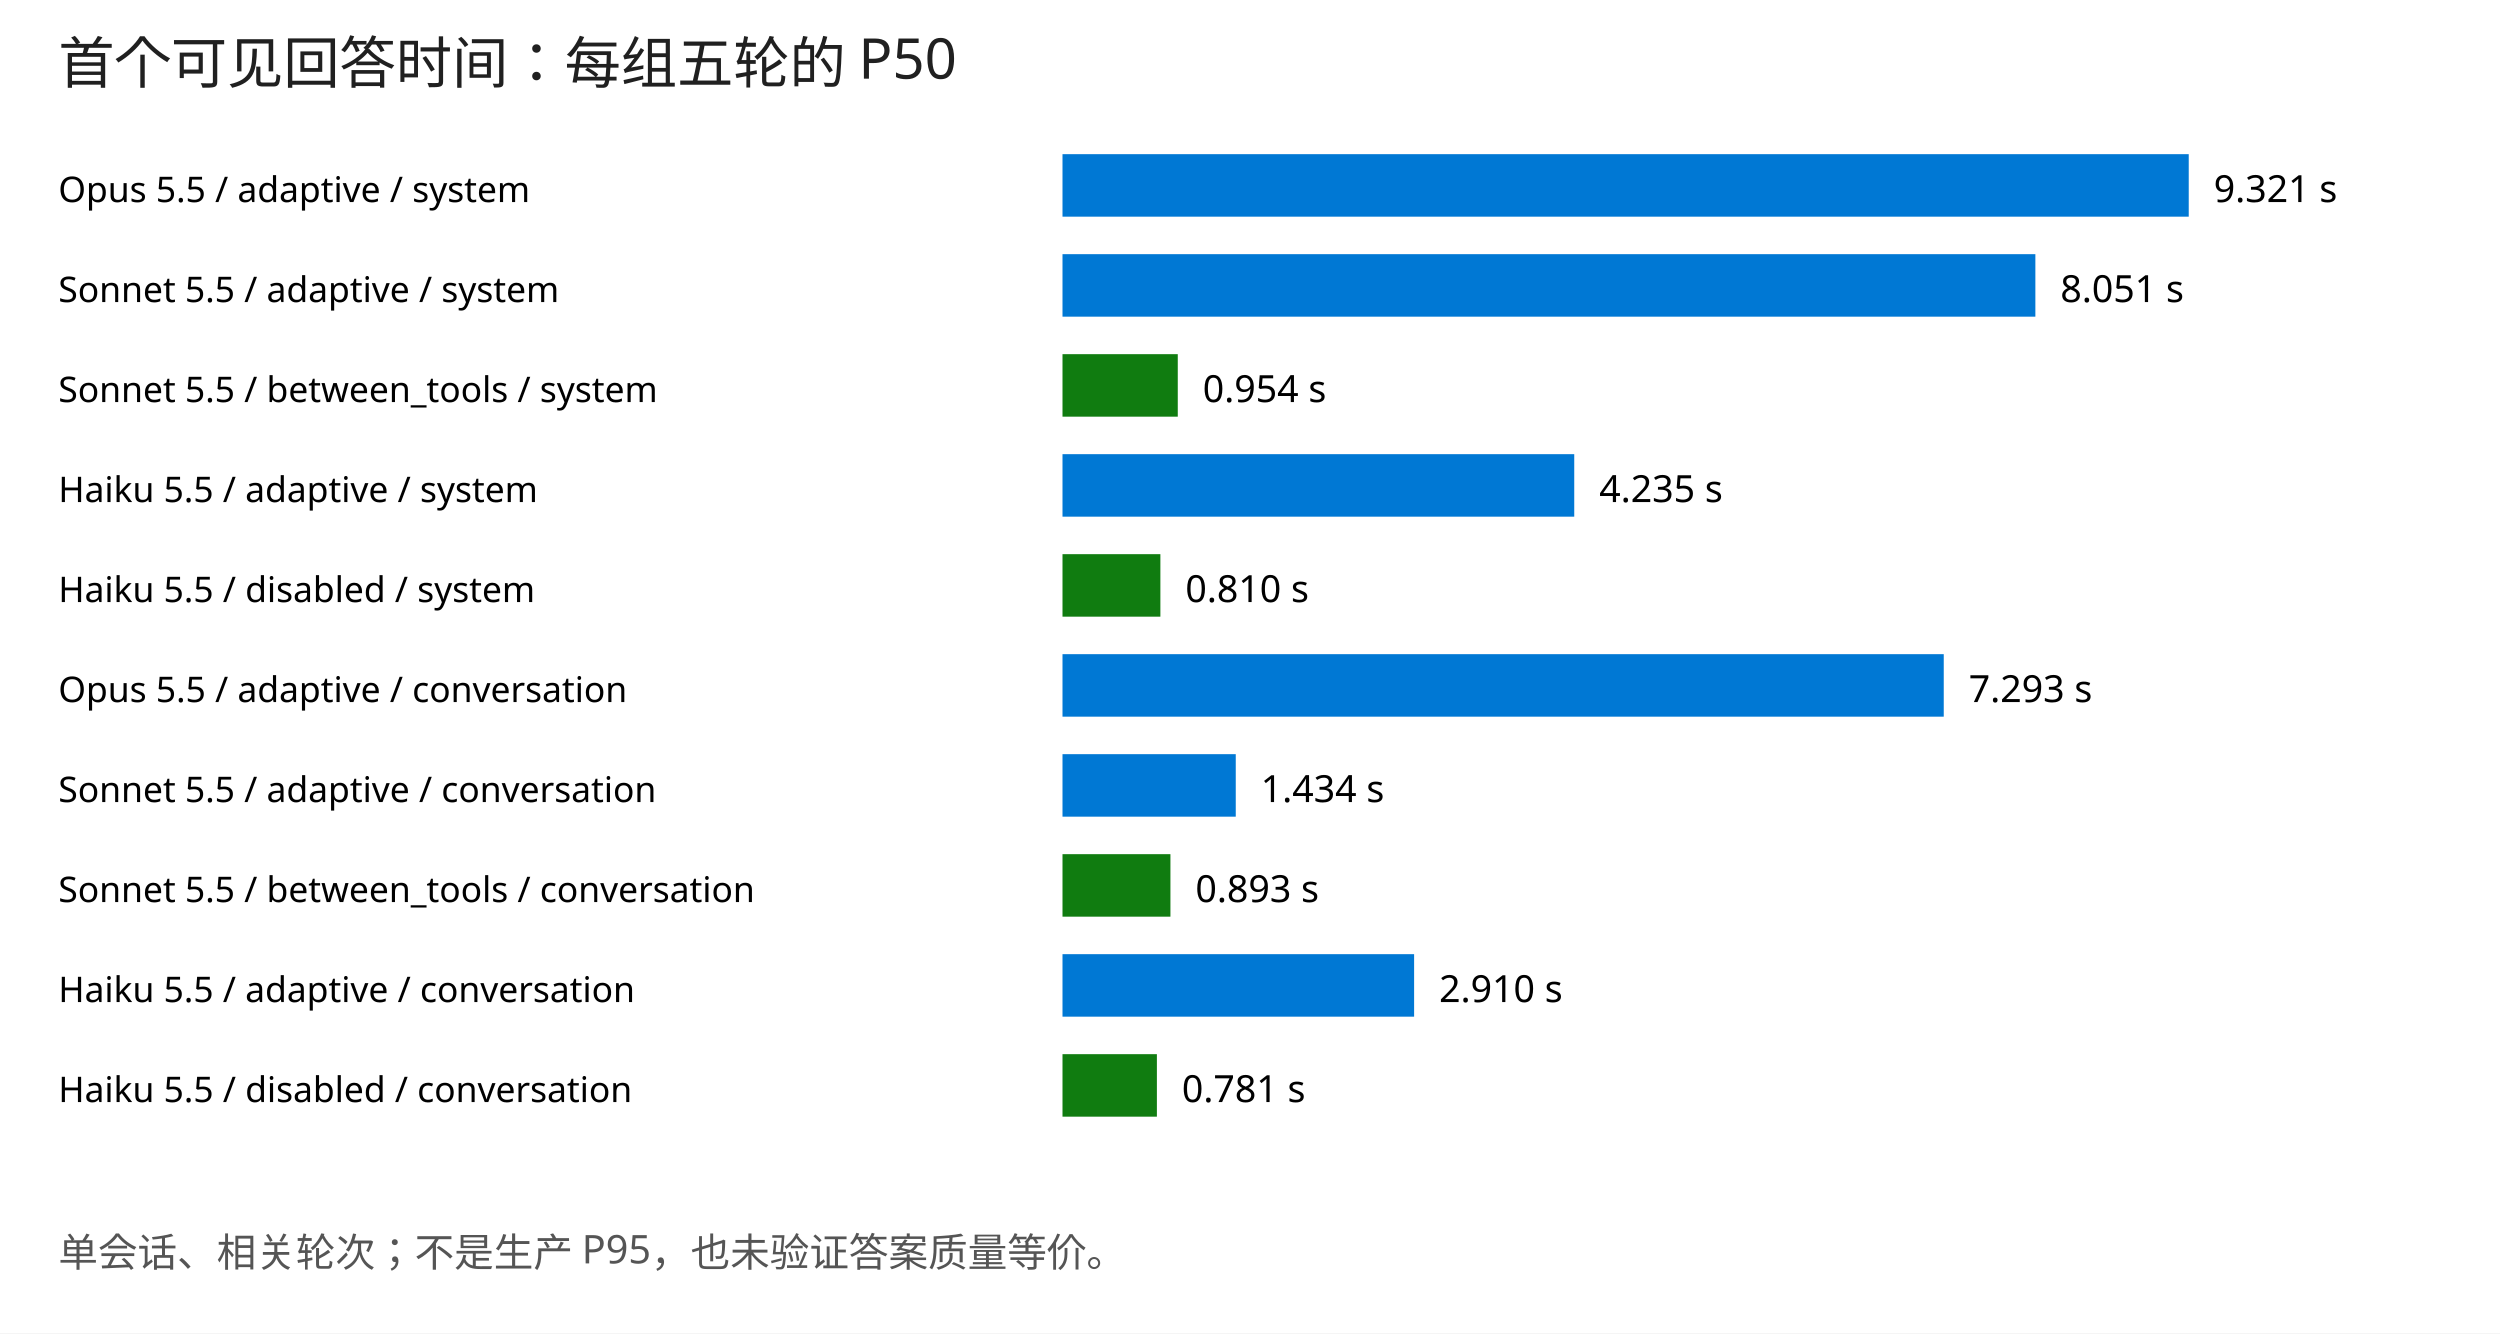
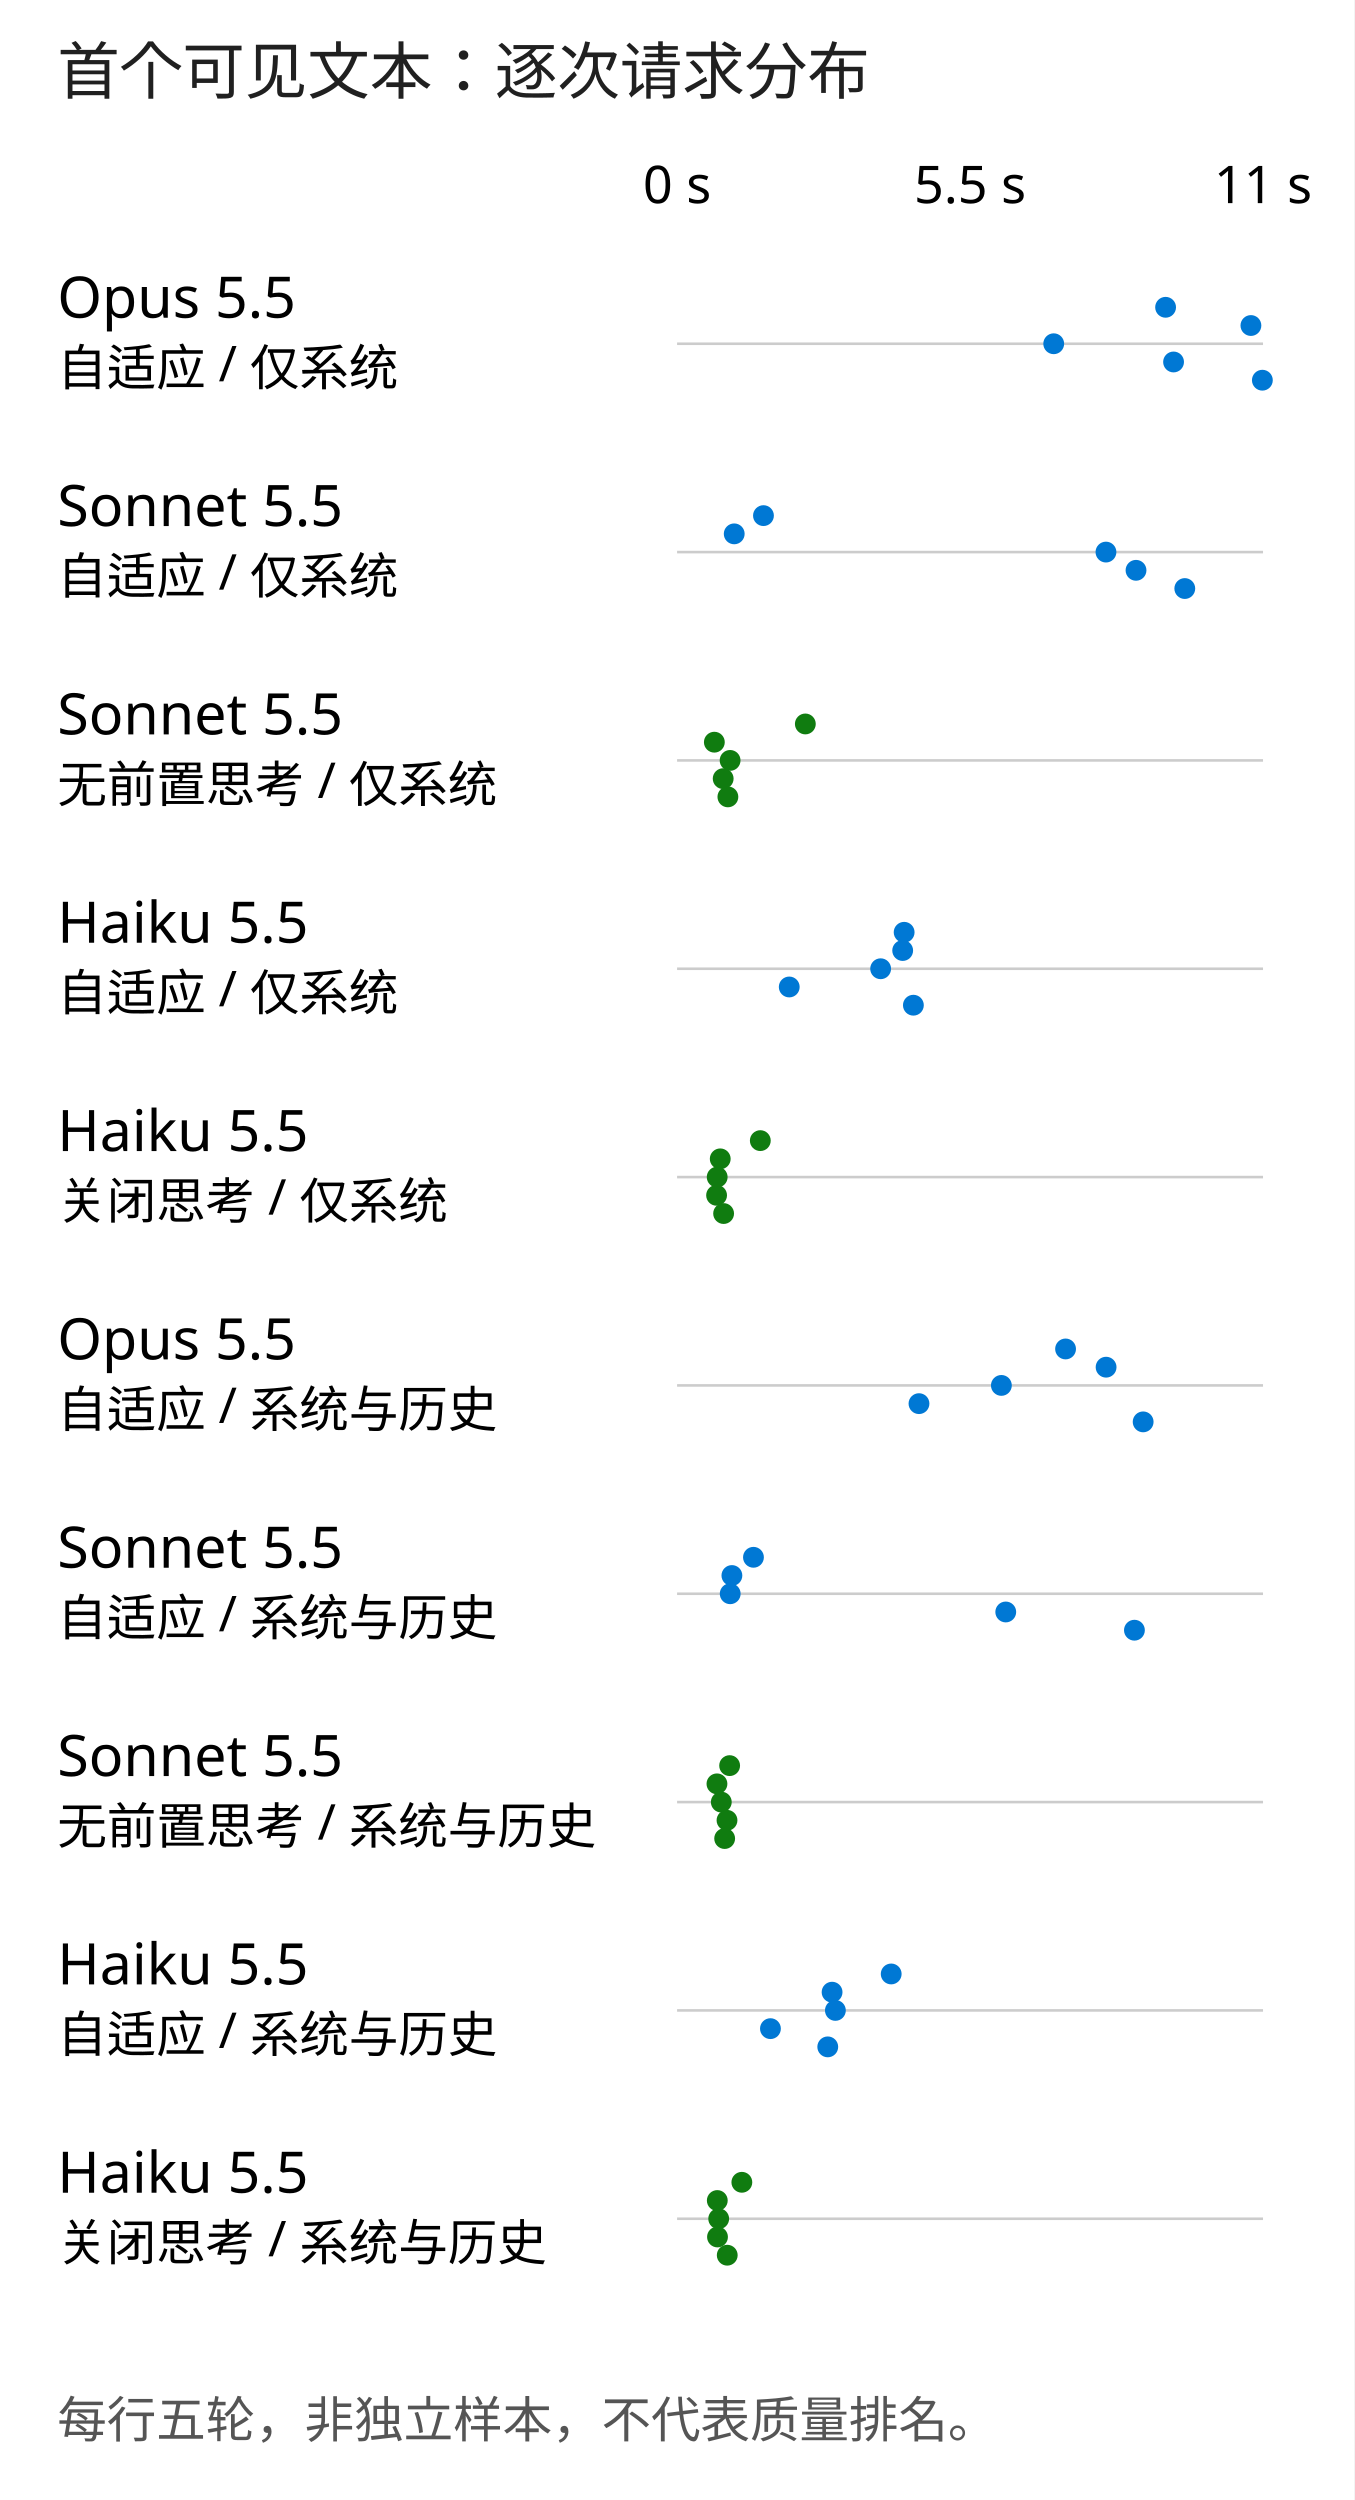
- <svg xmlns="http://www.w3.org/2000/svg" width="1200" height="640" viewBox="0 0 1200 640">
-   <rect width="1200" height="640" fill="white" />
+ <svg xmlns="http://www.w3.org/2000/svg" width="520" height="960" viewBox="0 0 520 960">
+   <rect width="520" height="960" fill="white" />
  <g font-family="Segoe UI,Microsoft YaHei,sans-serif">
-     <text x="28" y="40" font-size="27" fill="#202020">首个可见回答时间：每组五轮的 P50</text>
-     <text x="28" y="97" font-size="17">Opus 5.5 / adaptive / system</text>
-     <rect x="510" y="74" width="540.591" height="30" fill="#0078d4" />
-     <text x="1062.591" y="97" font-size="18">9.321 s</text>
-     <text x="28" y="145" font-size="17">Sonnet 5.5 / adaptive / system</text>
-     <rect x="510" y="122" width="466.977" height="30" fill="#0078d4" />
-     <text x="988.977" y="145" font-size="18">8.051 s</text>
-     <text x="28" y="193" font-size="17">Sonnet 5.5 / between_tools / system</text>
-     <rect x="510" y="170" width="55.330" height="30" fill="#107c10" />
-     <text x="577.330" y="193" font-size="18">0.954 s</text>
-     <text x="28" y="241" font-size="17">Haiku 5.5 / adaptive / system</text>
-     <rect x="510" y="218" width="245.637" height="30" fill="#0078d4" />
-     <text x="767.637" y="241" font-size="18">4.235 s</text>
-     <text x="28" y="289" font-size="17">Haiku 5.5 / disabled / system</text>
-     <rect x="510" y="266" width="46.983" height="30" fill="#107c10" />
-     <text x="568.983" y="289" font-size="18">0.810 s</text>
-     <text x="28" y="337" font-size="17">Opus 5.5 / adaptive / conversation</text>
-     <rect x="510" y="314" width="422.999" height="30" fill="#0078d4" />
-     <text x="944.999" y="337" font-size="18">7.293 s</text>
-     <text x="28" y="385" font-size="17">Sonnet 5.5 / adaptive / conversation</text>
-     <rect x="510" y="362" width="83.162" height="30" fill="#0078d4" />
-     <text x="605.162" y="385" font-size="18">1.434 s</text>
-     <text x="28" y="433" font-size="17">Sonnet 5.5 / between_tools / conversation</text>
-     <rect x="510" y="410" width="51.807" height="30" fill="#107c10" />
-     <text x="573.807" y="433" font-size="18">0.893 s</text>
-     <text x="28" y="481" font-size="17">Haiku 5.5 / adaptive / conversation</text>
-     <rect x="510" y="458" width="168.773" height="30" fill="#0078d4" />
-     <text x="690.773" y="481" font-size="18">2.910 s</text>
-     <text x="28" y="529" font-size="17">Haiku 5.5 / disabled / conversation</text>
-     <rect x="510" y="506" width="45.307" height="30" fill="#107c10" />
-     <text x="567.307" y="529" font-size="18">0.781 s</text>
-     <text x="28" y="608" font-size="19" fill="#555">单会话、相关轮次；不是生产 P95，也未验证答案质量等价。</text>
+     <text x="22" y="36" font-size="24" fill="#202020">首个可见文本：逐次请求分布</text>
+     <text x="260.0" y="78" text-anchor="middle" font-size="20">0 s</text>
+     <text x="372.5" y="78" text-anchor="middle" font-size="20">5.5 s</text>
+     <text x="485.0" y="78" text-anchor="middle" font-size="20">11 s</text>
+     <text x="22" y="122" font-size="22">Opus 5.5</text>
+     <text x="22" y="148" font-size="19">自适应 / 仅系统</text>
+     <path d="M260 132 H485" stroke="#cccccc" fill="none" />
+     <circle cx="447.59" cy="118" r="4" fill="#0078d4" />
+     <circle cx="480.35" cy="125" r="4" fill="#0078d4" />
+     <circle cx="404.63" cy="132" r="4" fill="#0078d4" />
+     <circle cx="450.65" cy="139" r="4" fill="#0078d4" />
+     <circle cx="484.75" cy="146" r="4" fill="#0078d4" />
+     <text x="22" y="202" font-size="22">Sonnet 5.5</text>
+     <text x="22" y="228" font-size="19">自适应 / 仅系统</text>
+     <path d="M260 212 H485" stroke="#cccccc" fill="none" />
+     <circle cx="293.17" cy="198" r="4" fill="#0078d4" />
+     <circle cx="281.94" cy="205" r="4" fill="#0078d4" />
+     <circle cx="424.69" cy="212" r="4" fill="#0078d4" />
+     <circle cx="436.23" cy="219" r="4" fill="#0078d4" />
+     <circle cx="454.96" cy="226" r="4" fill="#0078d4" />
+     <text x="22" y="282" font-size="22">Sonnet 5.5</text>
+     <text x="22" y="308" font-size="19">无前置思考 / 仅系统</text>
+     <path d="M260 292 H485" stroke="#cccccc" fill="none" />
+     <circle cx="309.25" cy="278" r="4" fill="#107c10" />
+     <circle cx="274.31" cy="285" r="4" fill="#107c10" />
+     <circle cx="280.36" cy="292" r="4" fill="#107c10" />
+     <circle cx="277.70" cy="299" r="4" fill="#107c10" />
+     <circle cx="279.51" cy="306" r="4" fill="#107c10" />
+     <text x="22" y="362" font-size="22">Haiku 5.5</text>
+     <text x="22" y="388" font-size="19">自适应 / 仅系统</text>
+     <path d="M260 372 H485" stroke="#cccccc" fill="none" />
+     <circle cx="347.19" cy="358" r="4" fill="#0078d4" />
+     <circle cx="346.63" cy="365" r="4" fill="#0078d4" />
+     <circle cx="338.17" cy="372" r="4" fill="#0078d4" />
+     <circle cx="303.07" cy="379" r="4" fill="#0078d4" />
+     <circle cx="350.74" cy="386" r="4" fill="#0078d4" />
+     <text x="22" y="442" font-size="22">Haiku 5.5</text>
+     <text x="22" y="468" font-size="19">关闭思考 / 仅系统</text>
+     <path d="M260 452 H485" stroke="#cccccc" fill="none" />
+     <circle cx="291.96" cy="438" r="4" fill="#107c10" />
+     <circle cx="276.57" cy="445" r="4" fill="#107c10" />
+     <circle cx="275.40" cy="452" r="4" fill="#107c10" />
+     <circle cx="275.17" cy="459" r="4" fill="#107c10" />
+     <circle cx="277.87" cy="466" r="4" fill="#107c10" />
+     <text x="22" y="522" font-size="22">Opus 5.5</text>
+     <text x="22" y="548" font-size="19">自适应 / 系统与历史</text>
+     <path d="M260 532 H485" stroke="#cccccc" fill="none" />
+     <circle cx="409.18" cy="518" r="4" fill="#0078d4" />
+     <circle cx="424.74" cy="525" r="4" fill="#0078d4" />
+     <circle cx="384.53" cy="532" r="4" fill="#0078d4" />
+     <circle cx="352.89" cy="539" r="4" fill="#0078d4" />
+     <circle cx="438.97" cy="546" r="4" fill="#0078d4" />
+     <text x="22" y="602" font-size="22">Sonnet 5.5</text>
+     <text x="22" y="628" font-size="19">自适应 / 系统与历史</text>
+     <path d="M260 612 H485" stroke="#cccccc" fill="none" />
+     <circle cx="289.33" cy="598" r="4" fill="#0078d4" />
+     <circle cx="281.05" cy="605" r="4" fill="#0078d4" />
+     <circle cx="280.40" cy="612" r="4" fill="#0078d4" />
+     <circle cx="386.21" cy="619" r="4" fill="#0078d4" />
+     <circle cx="435.62" cy="626" r="4" fill="#0078d4" />
+     <text x="22" y="682" font-size="22">Sonnet 5.5</text>
+     <text x="22" y="708" font-size="19">无前置思考 / 系统与历史</text>
+     <path d="M260 692 H485" stroke="#cccccc" fill="none" />
+     <circle cx="280.18" cy="678" r="4" fill="#107c10" />
+     <circle cx="275.31" cy="685" r="4" fill="#107c10" />
+     <circle cx="276.98" cy="692" r="4" fill="#107c10" />
+     <circle cx="279.17" cy="699" r="4" fill="#107c10" />
+     <circle cx="278.27" cy="706" r="4" fill="#107c10" />
+     <text x="22" y="762" font-size="22">Haiku 5.5</text>
+     <text x="22" y="788" font-size="19">自适应 / 系统与历史</text>
+     <path d="M260 772 H485" stroke="#cccccc" fill="none" />
+     <circle cx="342.22" cy="758" r="4" fill="#0078d4" />
+     <circle cx="319.52" cy="765" r="4" fill="#0078d4" />
+     <circle cx="320.79" cy="772" r="4" fill="#0078d4" />
+     <circle cx="295.85" cy="779" r="4" fill="#0078d4" />
+     <circle cx="317.86" cy="786" r="4" fill="#0078d4" />
+     <text x="22" y="842" font-size="22">Haiku 5.5</text>
+     <text x="22" y="868" font-size="19">关闭思考 / 系统与历史</text>
+     <path d="M260 852 H485" stroke="#cccccc" fill="none" />
+     <circle cx="284.87" cy="838" r="4" fill="#107c10" />
+     <circle cx="275.44" cy="845" r="4" fill="#107c10" />
+     <circle cx="275.98" cy="852" r="4" fill="#107c10" />
+     <circle cx="275.52" cy="859" r="4" fill="#107c10" />
+     <circle cx="279.26" cy="866" r="4" fill="#107c10" />
+     <text x="22" y="936" font-size="19" fill="#555">每行五轮，非独立样本，不代表质量排名。</text>
  </g>
</svg>
